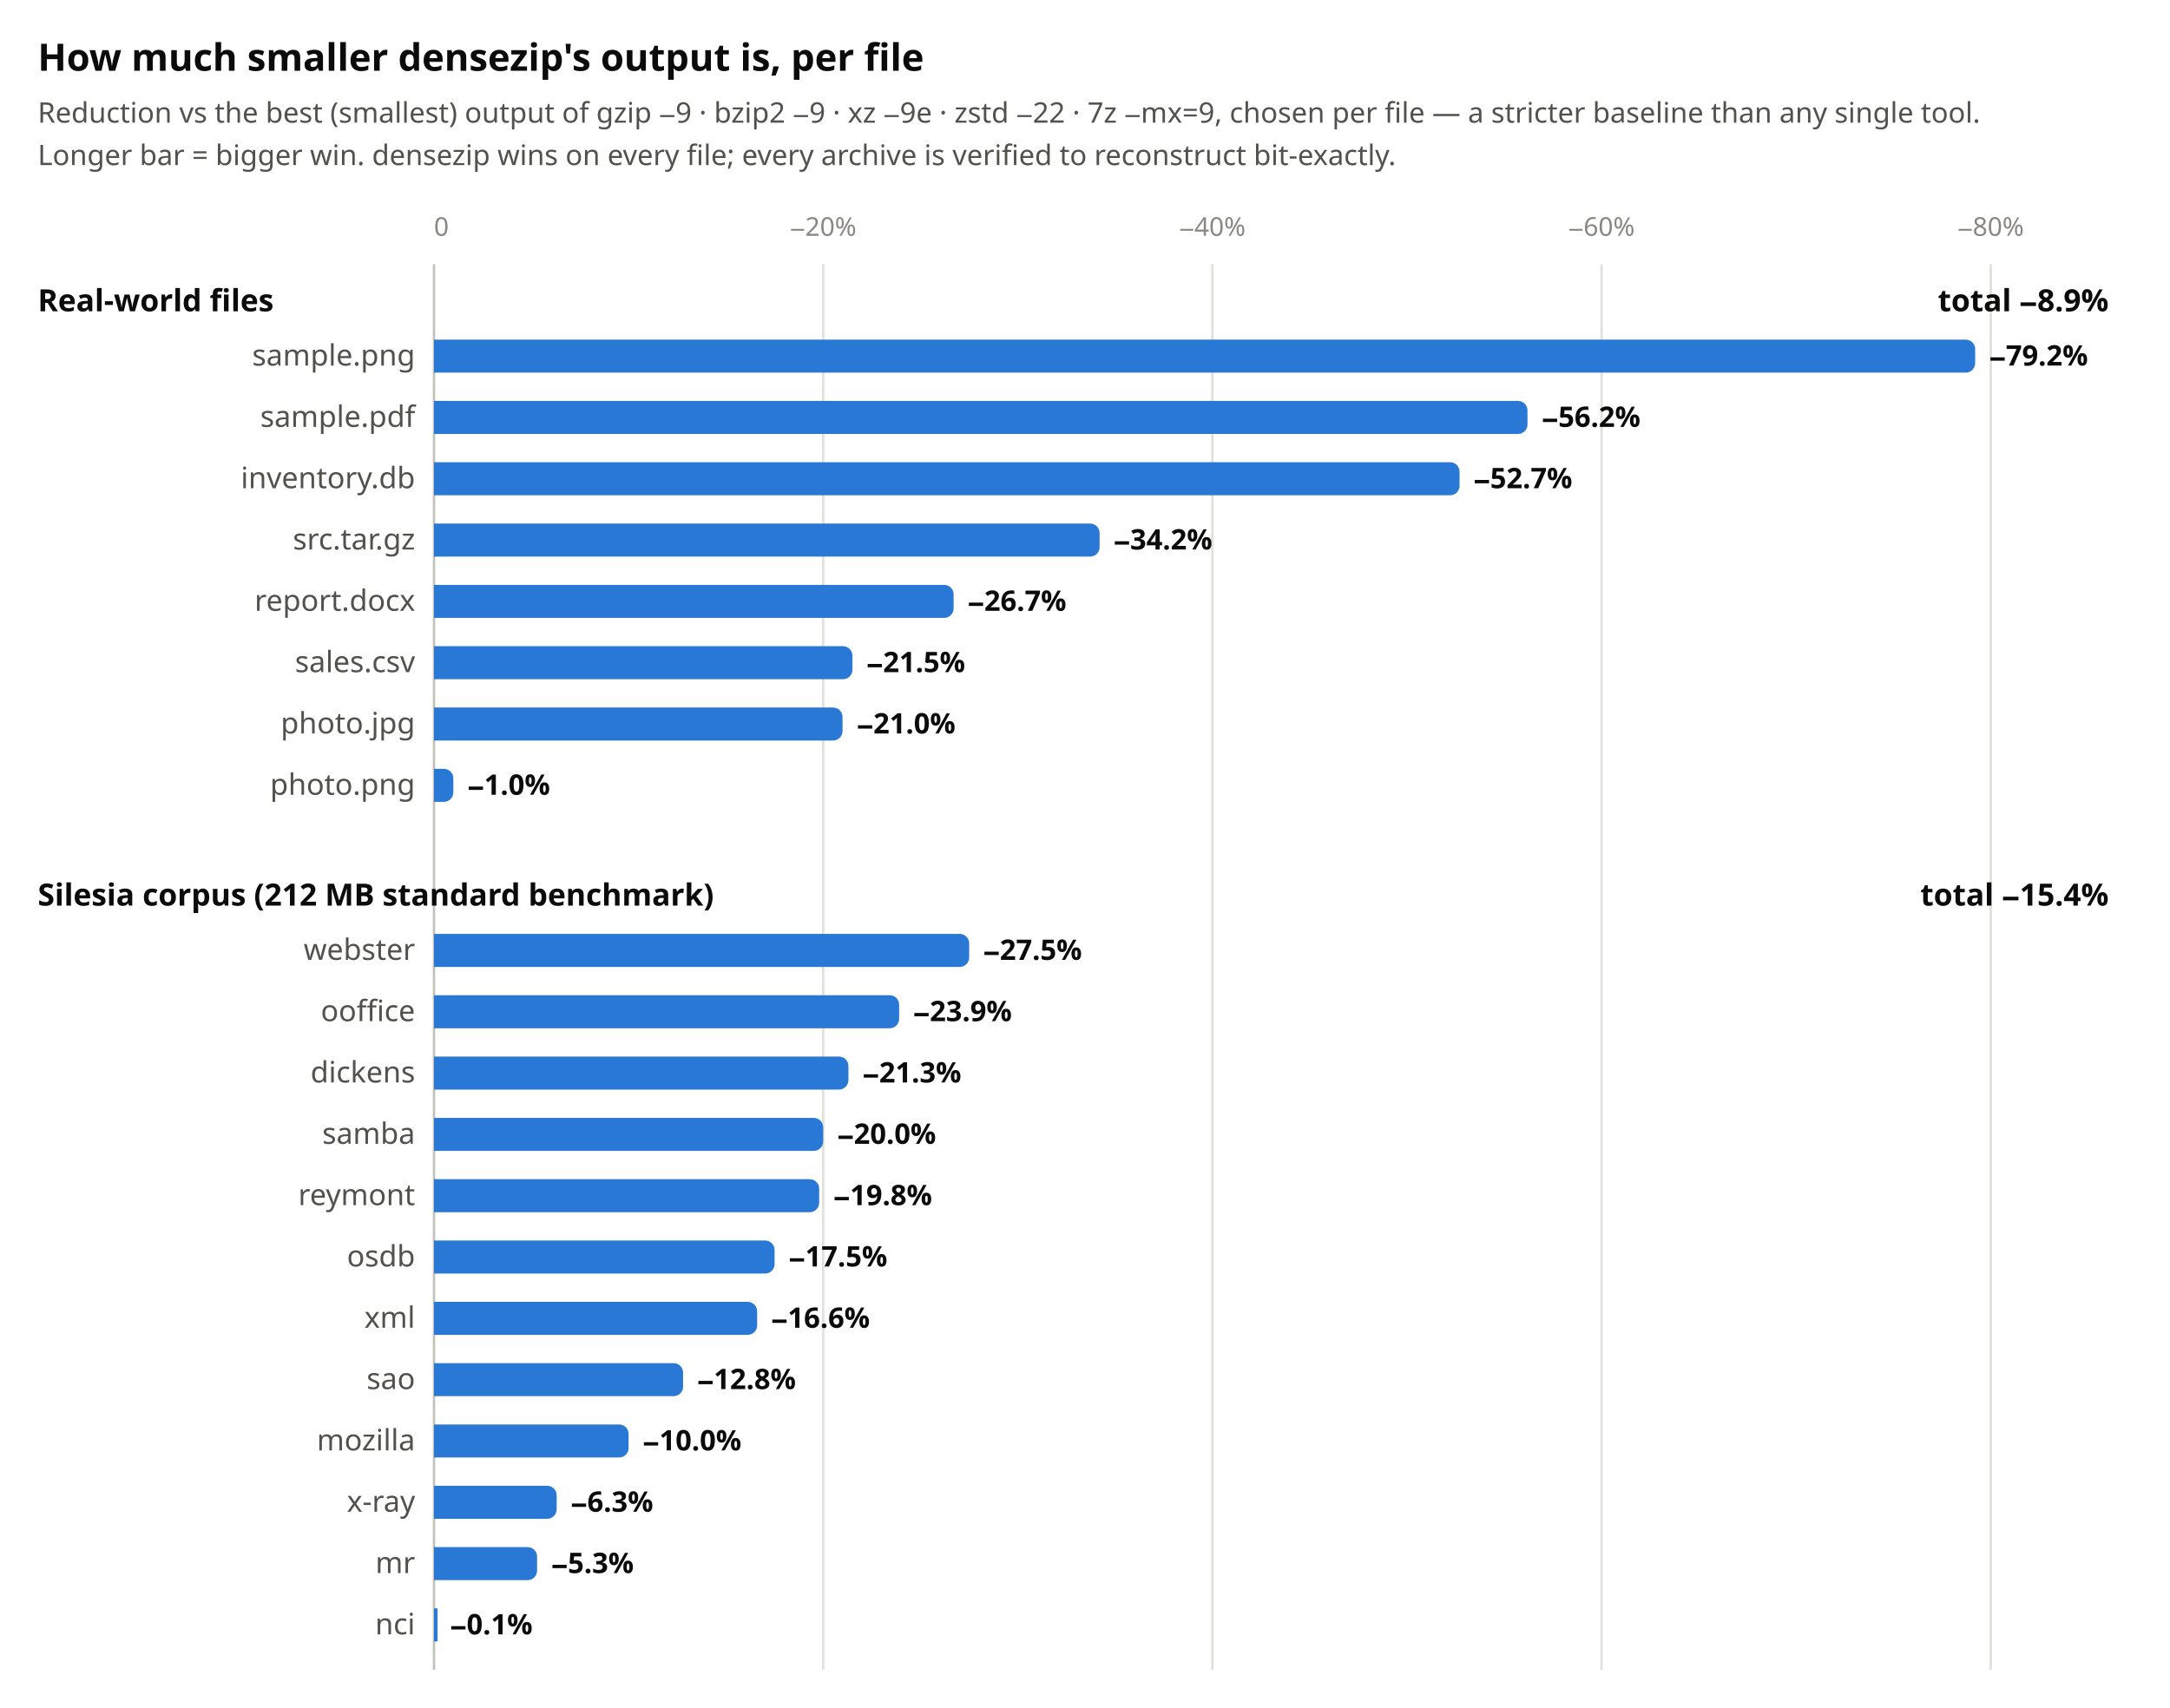
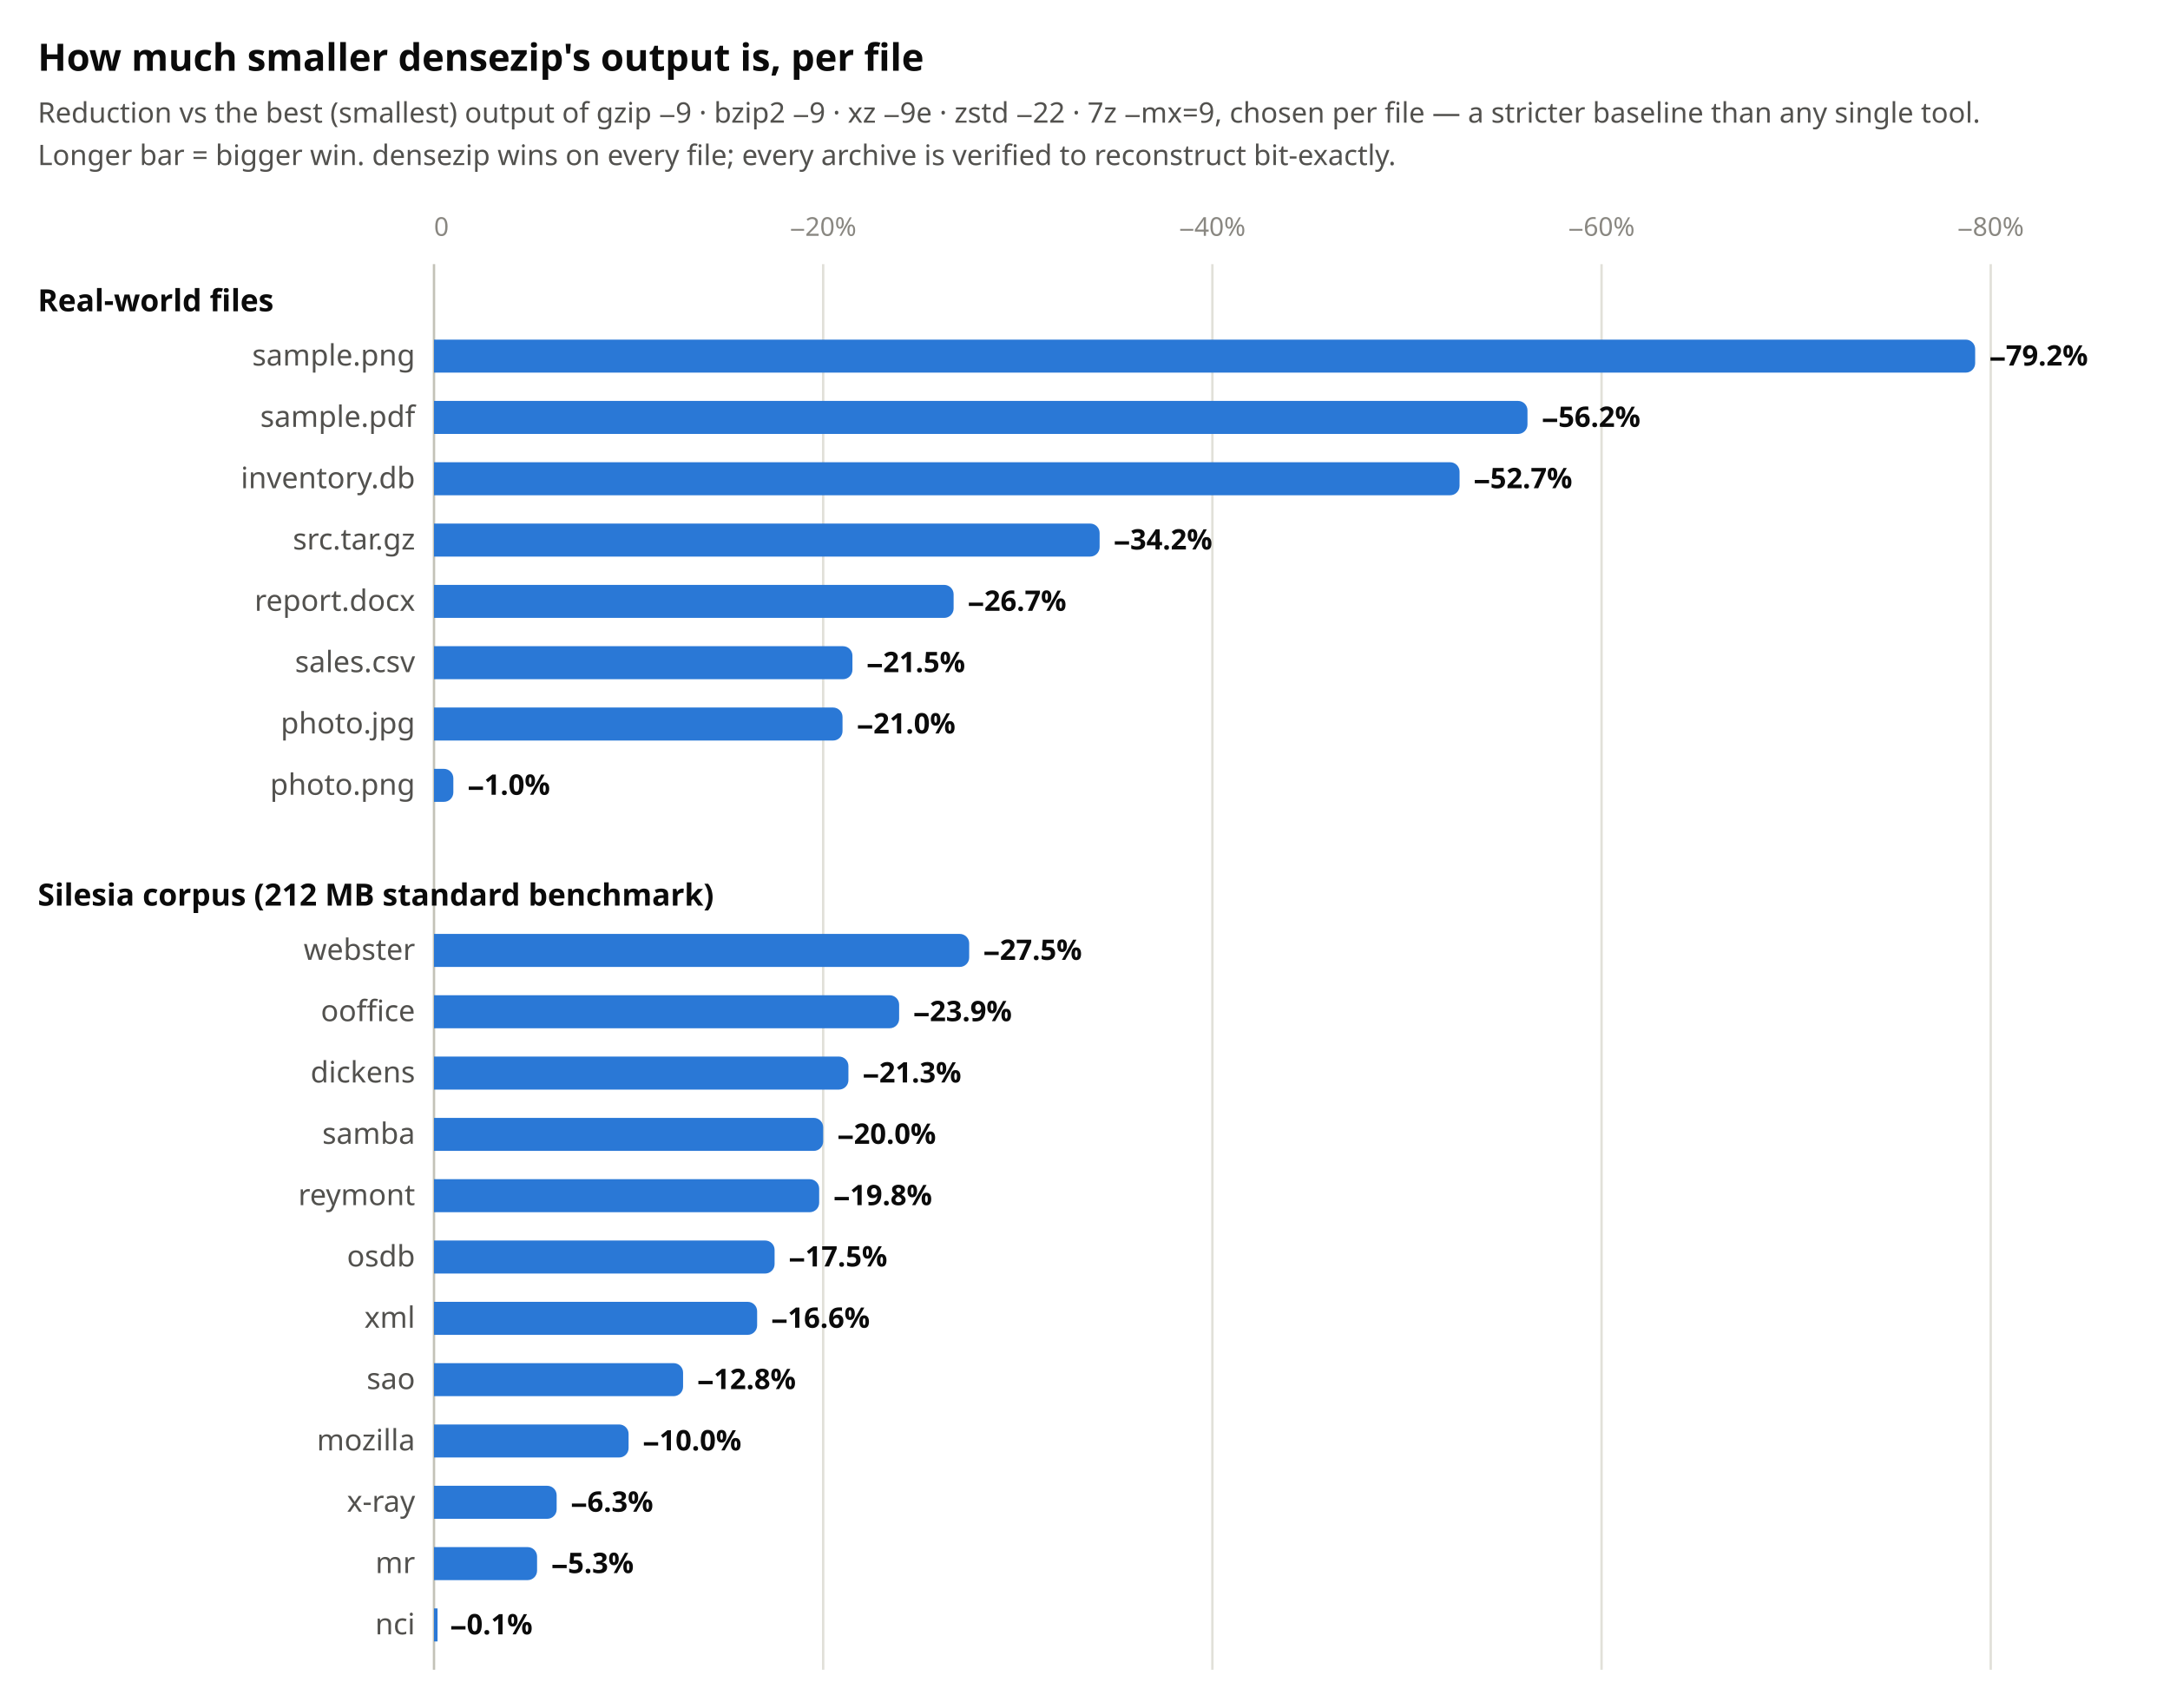
<svg xmlns="http://www.w3.org/2000/svg" width="920" height="724" viewBox="0 0 920 724" font-family="-apple-system,BlinkMacSystemFont,'Segoe UI','Noto Sans',Helvetica,Arial,sans-serif" role="img" aria-label="densezip beats the best competitor on all 20 benchmark files">
  <text x="16" y="30" font-size="16" fill="#0b0b0b" font-weight="600" text-anchor="start">How much smaller densezip's output is, per file</text>
  <text x="16" y="52" font-size="12" fill="#52514e" font-weight="normal" text-anchor="start">Reduction vs the best (smallest) output of gzip −9 · bzip2 −9 · xz −9e · zstd −22 · 7z −mx=9, chosen per file — a stricter baseline than any single tool.</text>
  <text x="16" y="70" font-size="12" fill="#52514e" font-weight="normal" text-anchor="start">Longer bar = bigger win. densezip wins on every file; every archive is verified to reconstruct bit-exactly.</text>
  <text x="184.0" y="100" font-size="11" fill="#898781" font-weight="normal" text-anchor="start">0</text>
  <text x="349.0" y="100" font-size="11" fill="#898781" font-weight="normal" text-anchor="middle">−20%</text>
  <text x="514.0" y="100" font-size="11" fill="#898781" font-weight="normal" text-anchor="middle">−40%</text>
  <text x="679.0" y="100" font-size="11" fill="#898781" font-weight="normal" text-anchor="middle">−60%</text>
  <text x="844.0" y="100" font-size="11" fill="#898781" font-weight="normal" text-anchor="middle">−80%</text>
  <line x1="184.0" y1="112" x2="184.0" y2="708" stroke="#c3c2b7" stroke-width="1" />
  <line x1="349.0" y1="112" x2="349.0" y2="708" stroke="#e1e0d9" stroke-width="1" />
  <line x1="514.0" y1="112" x2="514.0" y2="708" stroke="#e1e0d9" stroke-width="1" />
  <line x1="679.0" y1="112" x2="679.0" y2="708" stroke="#e1e0d9" stroke-width="1" />
  <line x1="844.0" y1="112" x2="844.0" y2="708" stroke="#e1e0d9" stroke-width="1" />
  <text x="16" y="132" font-size="13" fill="#0b0b0b" font-weight="600" text-anchor="start">Real-world files</text>
-   <text x="894" y="132" font-size="13" fill="#0b0b0b" font-weight="600" text-anchor="end">total −8.9%</text>
  <text x="176" y="155" font-size="12.5" fill="#52514e" font-weight="normal" text-anchor="end">sample.png</text>
  <path d="M184,144 h649.4 a4,4 0 0 1 4,4 v6 a4,4 0 0 1 -4,4 h-649.4 z" fill="#2a78d6" />
  <text x="843.4" y="155" font-size="12" fill="#0b0b0b" font-weight="600" text-anchor="start">−79.2%</text>
  <text x="176" y="181" font-size="12.5" fill="#52514e" font-weight="normal" text-anchor="end">sample.pdf</text>
  <path d="M184,170 h459.6 a4,4 0 0 1 4,4 v6 a4,4 0 0 1 -4,4 h-459.6 z" fill="#2a78d6" />
  <text x="653.65" y="181" font-size="12" fill="#0b0b0b" font-weight="600" text-anchor="start">−56.2%</text>
  <text x="176" y="207" font-size="12.5" fill="#52514e" font-weight="normal" text-anchor="end">inventory.db</text>
  <path d="M184,196 h430.8 a4,4 0 0 1 4,4 v6 a4,4 0 0 1 -4,4 h-430.8 z" fill="#2a78d6" />
  <text x="624.775" y="207" font-size="12" fill="#0b0b0b" font-weight="600" text-anchor="start">−52.7%</text>
  <text x="176" y="233" font-size="12.5" fill="#52514e" font-weight="normal" text-anchor="end">src.tar.gz</text>
  <path d="M184,222 h278.2 a4,4 0 0 1 4,4 v6 a4,4 0 0 1 -4,4 h-278.2 z" fill="#2a78d6" />
  <text x="472.15" y="233" font-size="12" fill="#0b0b0b" font-weight="600" text-anchor="start">−34.2%</text>
  <text x="176" y="259" font-size="12.5" fill="#52514e" font-weight="normal" text-anchor="end">report.docx</text>
  <path d="M184,248 h216.3 a4,4 0 0 1 4,4 v6 a4,4 0 0 1 -4,4 h-216.3 z" fill="#2a78d6" />
  <text x="410.275" y="259" font-size="12" fill="#0b0b0b" font-weight="600" text-anchor="start">−26.7%</text>
  <text x="176" y="285" font-size="12.5" fill="#52514e" font-weight="normal" text-anchor="end">sales.csv</text>
  <path d="M184,274 h173.4 a4,4 0 0 1 4,4 v6 a4,4 0 0 1 -4,4 h-173.4 z" fill="#2a78d6" />
  <text x="367.375" y="285" font-size="12" fill="#0b0b0b" font-weight="600" text-anchor="start">−21.5%</text>
  <text x="176" y="311" font-size="12.5" fill="#52514e" font-weight="normal" text-anchor="end">photo.jpg</text>
  <path d="M184,300 h169.2 a4,4 0 0 1 4,4 v6 a4,4 0 0 1 -4,4 h-169.2 z" fill="#2a78d6" />
  <text x="363.25" y="311" font-size="12" fill="#0b0b0b" font-weight="600" text-anchor="start">−21.0%</text>
  <text x="176" y="337" font-size="12.5" fill="#52514e" font-weight="normal" text-anchor="end">photo.png</text>
  <path d="M184,326 h4.2 a4,4 0 0 1 4,4 v6 a4,4 0 0 1 -4,4 h-4.2 z" fill="#2a78d6" />
  <text x="198.25" y="337" font-size="12" fill="#0b0b0b" font-weight="600" text-anchor="start">−1.0%</text>
  <text x="16" y="384" font-size="13" fill="#0b0b0b" font-weight="600" text-anchor="start">Silesia corpus (212 MB standard benchmark)</text>
-   <text x="894" y="384" font-size="13" fill="#0b0b0b" font-weight="600" text-anchor="end">total −15.4%</text>
  <text x="176" y="407" font-size="12.5" fill="#52514e" font-weight="normal" text-anchor="end">webster</text>
  <path d="M184,396 h222.9 a4,4 0 0 1 4,4 v6 a4,4 0 0 1 -4,4 h-222.9 z" fill="#2a78d6" />
  <text x="416.875" y="407" font-size="12" fill="#0b0b0b" font-weight="600" text-anchor="start">−27.5%</text>
  <text x="176" y="433" font-size="12.5" fill="#52514e" font-weight="normal" text-anchor="end">ooffice</text>
  <path d="M184,422 h193.2 a4,4 0 0 1 4,4 v6 a4,4 0 0 1 -4,4 h-193.2 z" fill="#2a78d6" />
  <text x="387.175" y="433" font-size="12" fill="#0b0b0b" font-weight="600" text-anchor="start">−23.9%</text>
  <text x="176" y="459" font-size="12.5" fill="#52514e" font-weight="normal" text-anchor="end">dickens</text>
  <path d="M184,448 h171.7 a4,4 0 0 1 4,4 v6 a4,4 0 0 1 -4,4 h-171.7 z" fill="#2a78d6" />
  <text x="365.725" y="459" font-size="12" fill="#0b0b0b" font-weight="600" text-anchor="start">−21.3%</text>
  <text x="176" y="485" font-size="12.5" fill="#52514e" font-weight="normal" text-anchor="end">samba</text>
  <path d="M184,474 h161.0 a4,4 0 0 1 4,4 v6 a4,4 0 0 1 -4,4 h-161.0 z" fill="#2a78d6" />
  <text x="355.0" y="485" font-size="12" fill="#0b0b0b" font-weight="600" text-anchor="start">−20.0%</text>
  <text x="176" y="511" font-size="12.5" fill="#52514e" font-weight="normal" text-anchor="end">reymont</text>
  <path d="M184,500 h159.3 a4,4 0 0 1 4,4 v6 a4,4 0 0 1 -4,4 h-159.3 z" fill="#2a78d6" />
  <text x="353.35" y="511" font-size="12" fill="#0b0b0b" font-weight="600" text-anchor="start">−19.8%</text>
  <text x="176" y="537" font-size="12.5" fill="#52514e" font-weight="normal" text-anchor="end">osdb</text>
  <path d="M184,526 h140.4 a4,4 0 0 1 4,4 v6 a4,4 0 0 1 -4,4 h-140.4 z" fill="#2a78d6" />
  <text x="334.375" y="537" font-size="12" fill="#0b0b0b" font-weight="600" text-anchor="start">−17.5%</text>
  <text x="176" y="563" font-size="12.5" fill="#52514e" font-weight="normal" text-anchor="end">xml</text>
  <path d="M184,552 h133.0 a4,4 0 0 1 4,4 v6 a4,4 0 0 1 -4,4 h-133.0 z" fill="#2a78d6" />
  <text x="326.95" y="563" font-size="12" fill="#0b0b0b" font-weight="600" text-anchor="start">−16.6%</text>
  <text x="176" y="589" font-size="12.5" fill="#52514e" font-weight="normal" text-anchor="end">sao</text>
  <path d="M184,578 h101.6 a4,4 0 0 1 4,4 v6 a4,4 0 0 1 -4,4 h-101.6 z" fill="#2a78d6" />
  <text x="295.6" y="589" font-size="12" fill="#0b0b0b" font-weight="600" text-anchor="start">−12.8%</text>
  <text x="176" y="615" font-size="12.5" fill="#52514e" font-weight="normal" text-anchor="end">mozilla</text>
  <path d="M184,604 h78.5 a4,4 0 0 1 4,4 v6 a4,4 0 0 1 -4,4 h-78.5 z" fill="#2a78d6" />
  <text x="272.5" y="615" font-size="12" fill="#0b0b0b" font-weight="600" text-anchor="start">−10.0%</text>
  <text x="176" y="641" font-size="12.5" fill="#52514e" font-weight="normal" text-anchor="end">x-ray</text>
  <path d="M184,630 h48.0 a4,4 0 0 1 4,4 v6 a4,4 0 0 1 -4,4 h-48.0 z" fill="#2a78d6" />
  <text x="241.975" y="641" font-size="12" fill="#0b0b0b" font-weight="600" text-anchor="start">−6.3%</text>
  <text x="176" y="667" font-size="12.5" fill="#52514e" font-weight="normal" text-anchor="end">mr</text>
  <path d="M184,656 h39.7 a4,4 0 0 1 4,4 v6 a4,4 0 0 1 -4,4 h-39.7 z" fill="#2a78d6" />
  <text x="233.725" y="667" font-size="12" fill="#0b0b0b" font-weight="600" text-anchor="start">−5.3%</text>
  <text x="176" y="693" font-size="12.5" fill="#52514e" font-weight="normal" text-anchor="end">nci</text>
  <path d="M184,682 h1.5 v14 h-1.5 z" fill="#2a78d6" />
  <text x="190.825" y="693" font-size="12" fill="#0b0b0b" font-weight="600" text-anchor="start">−0.1%</text>
</svg>
